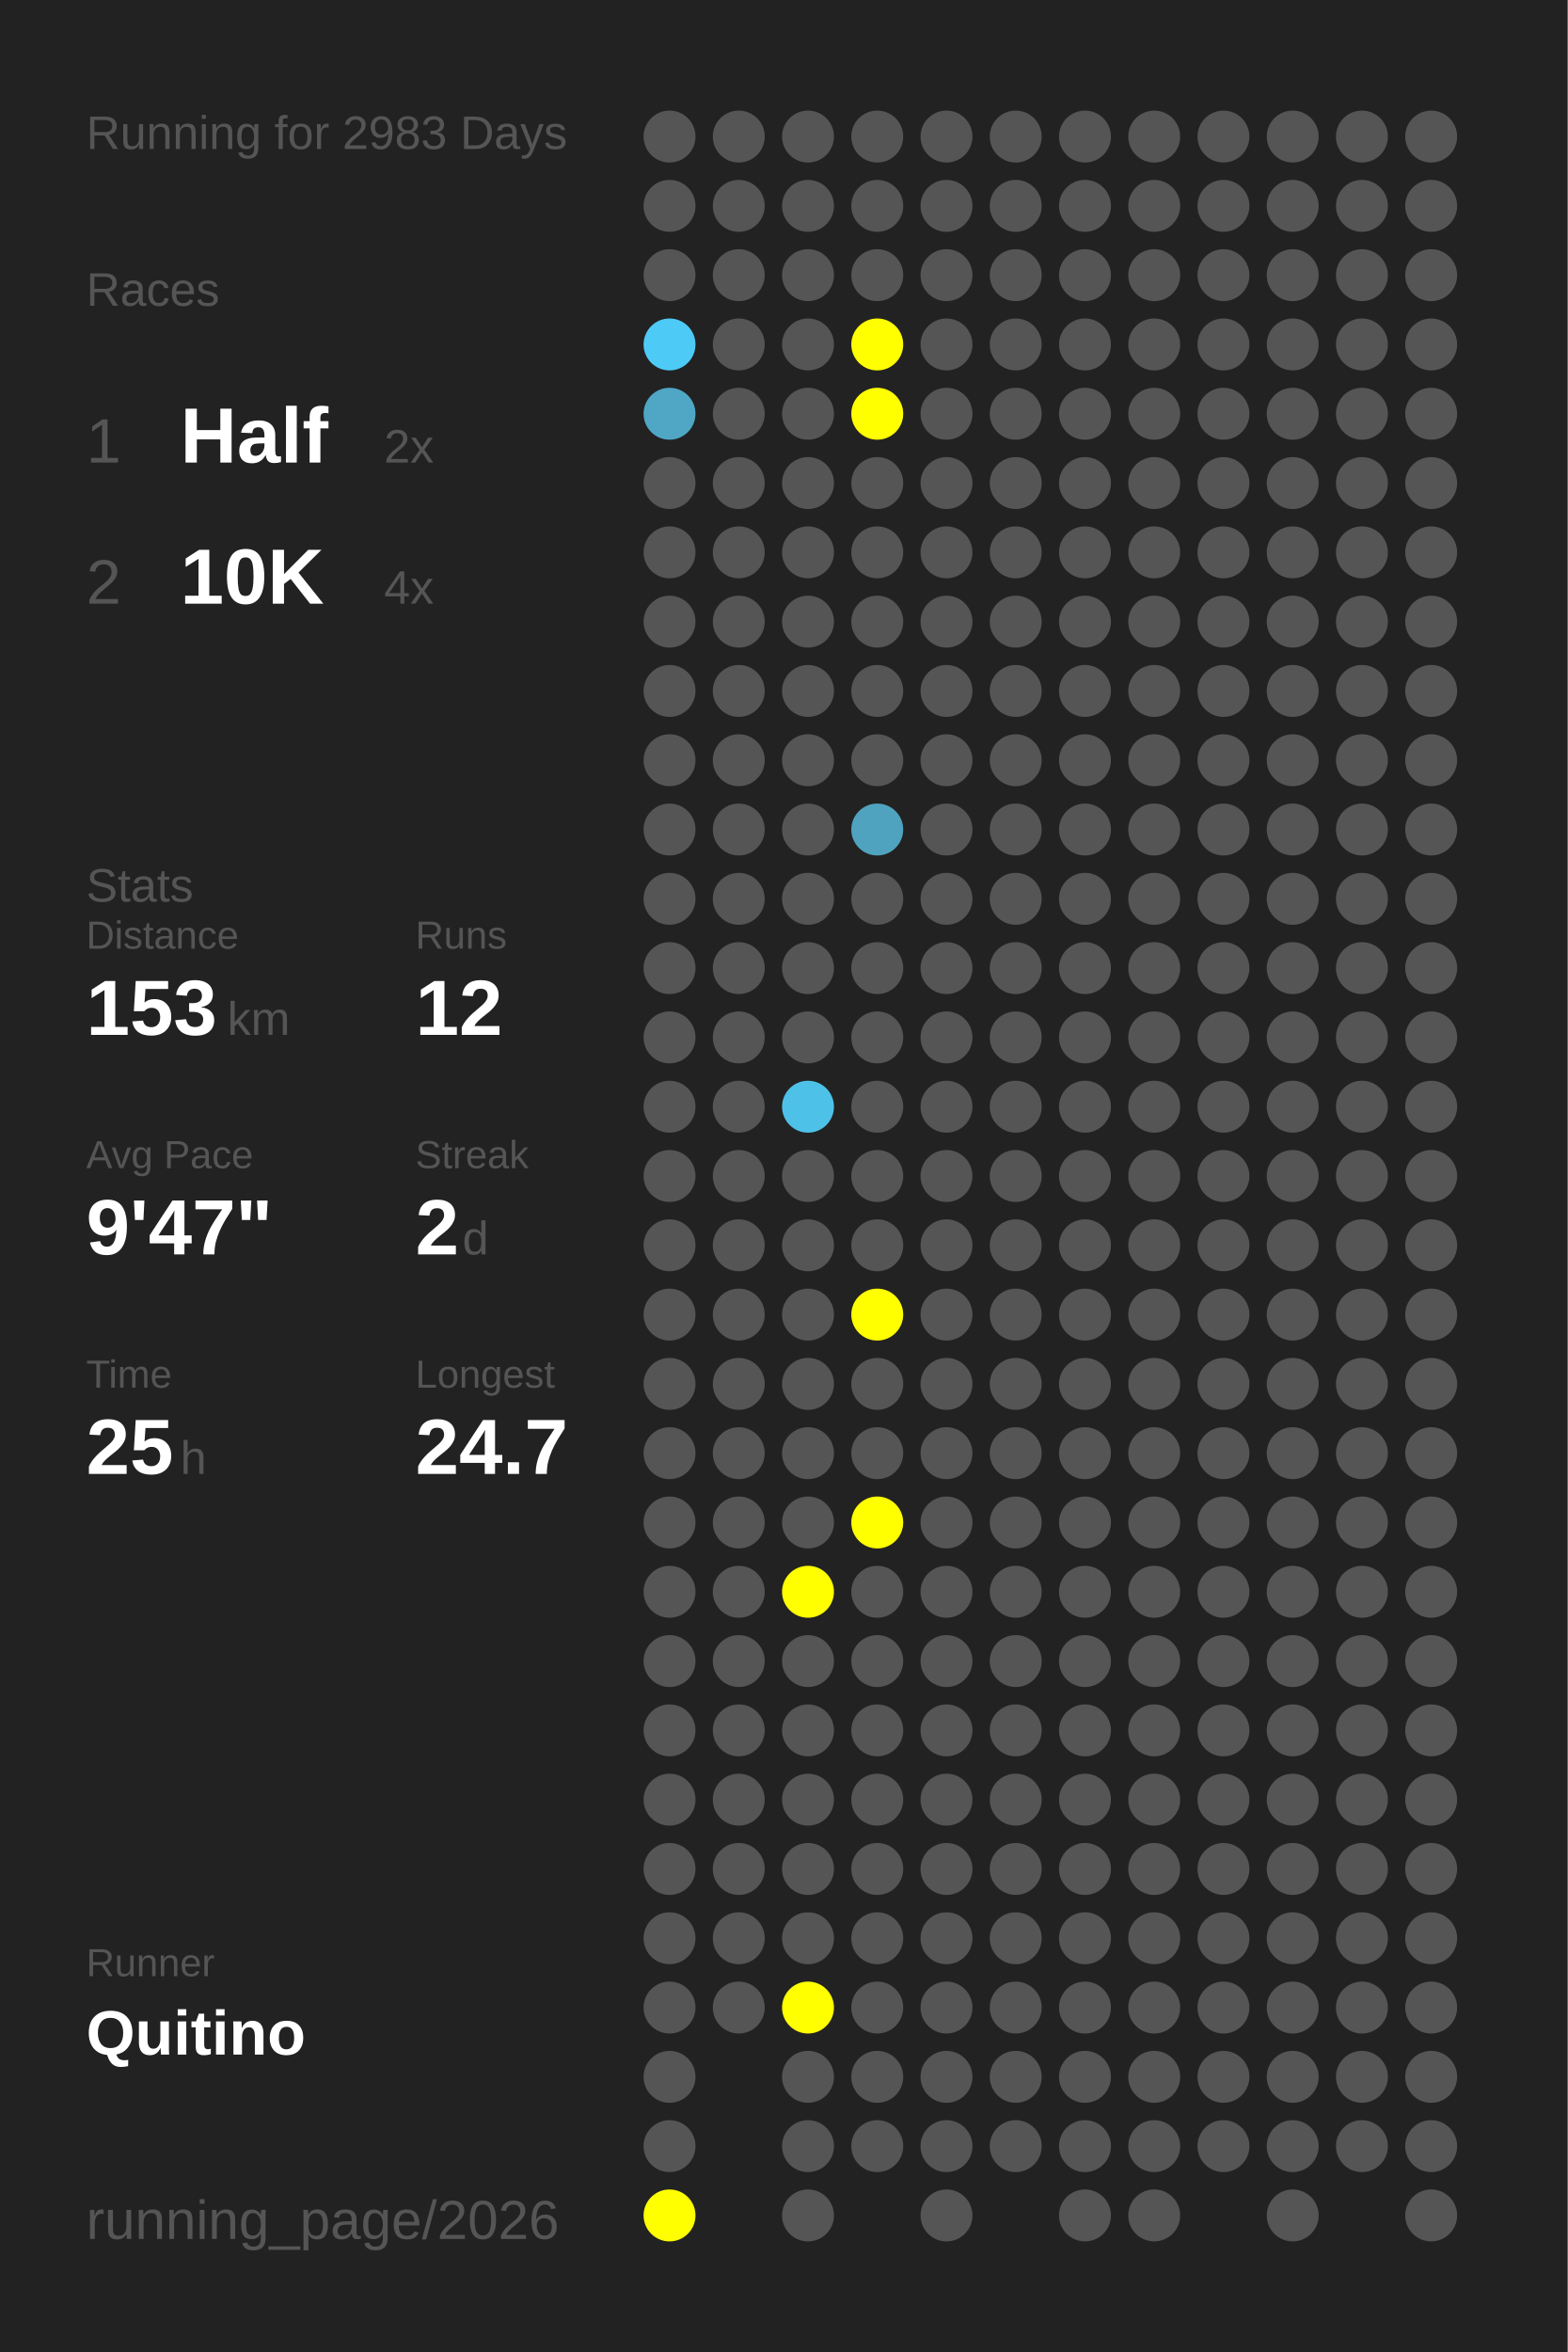
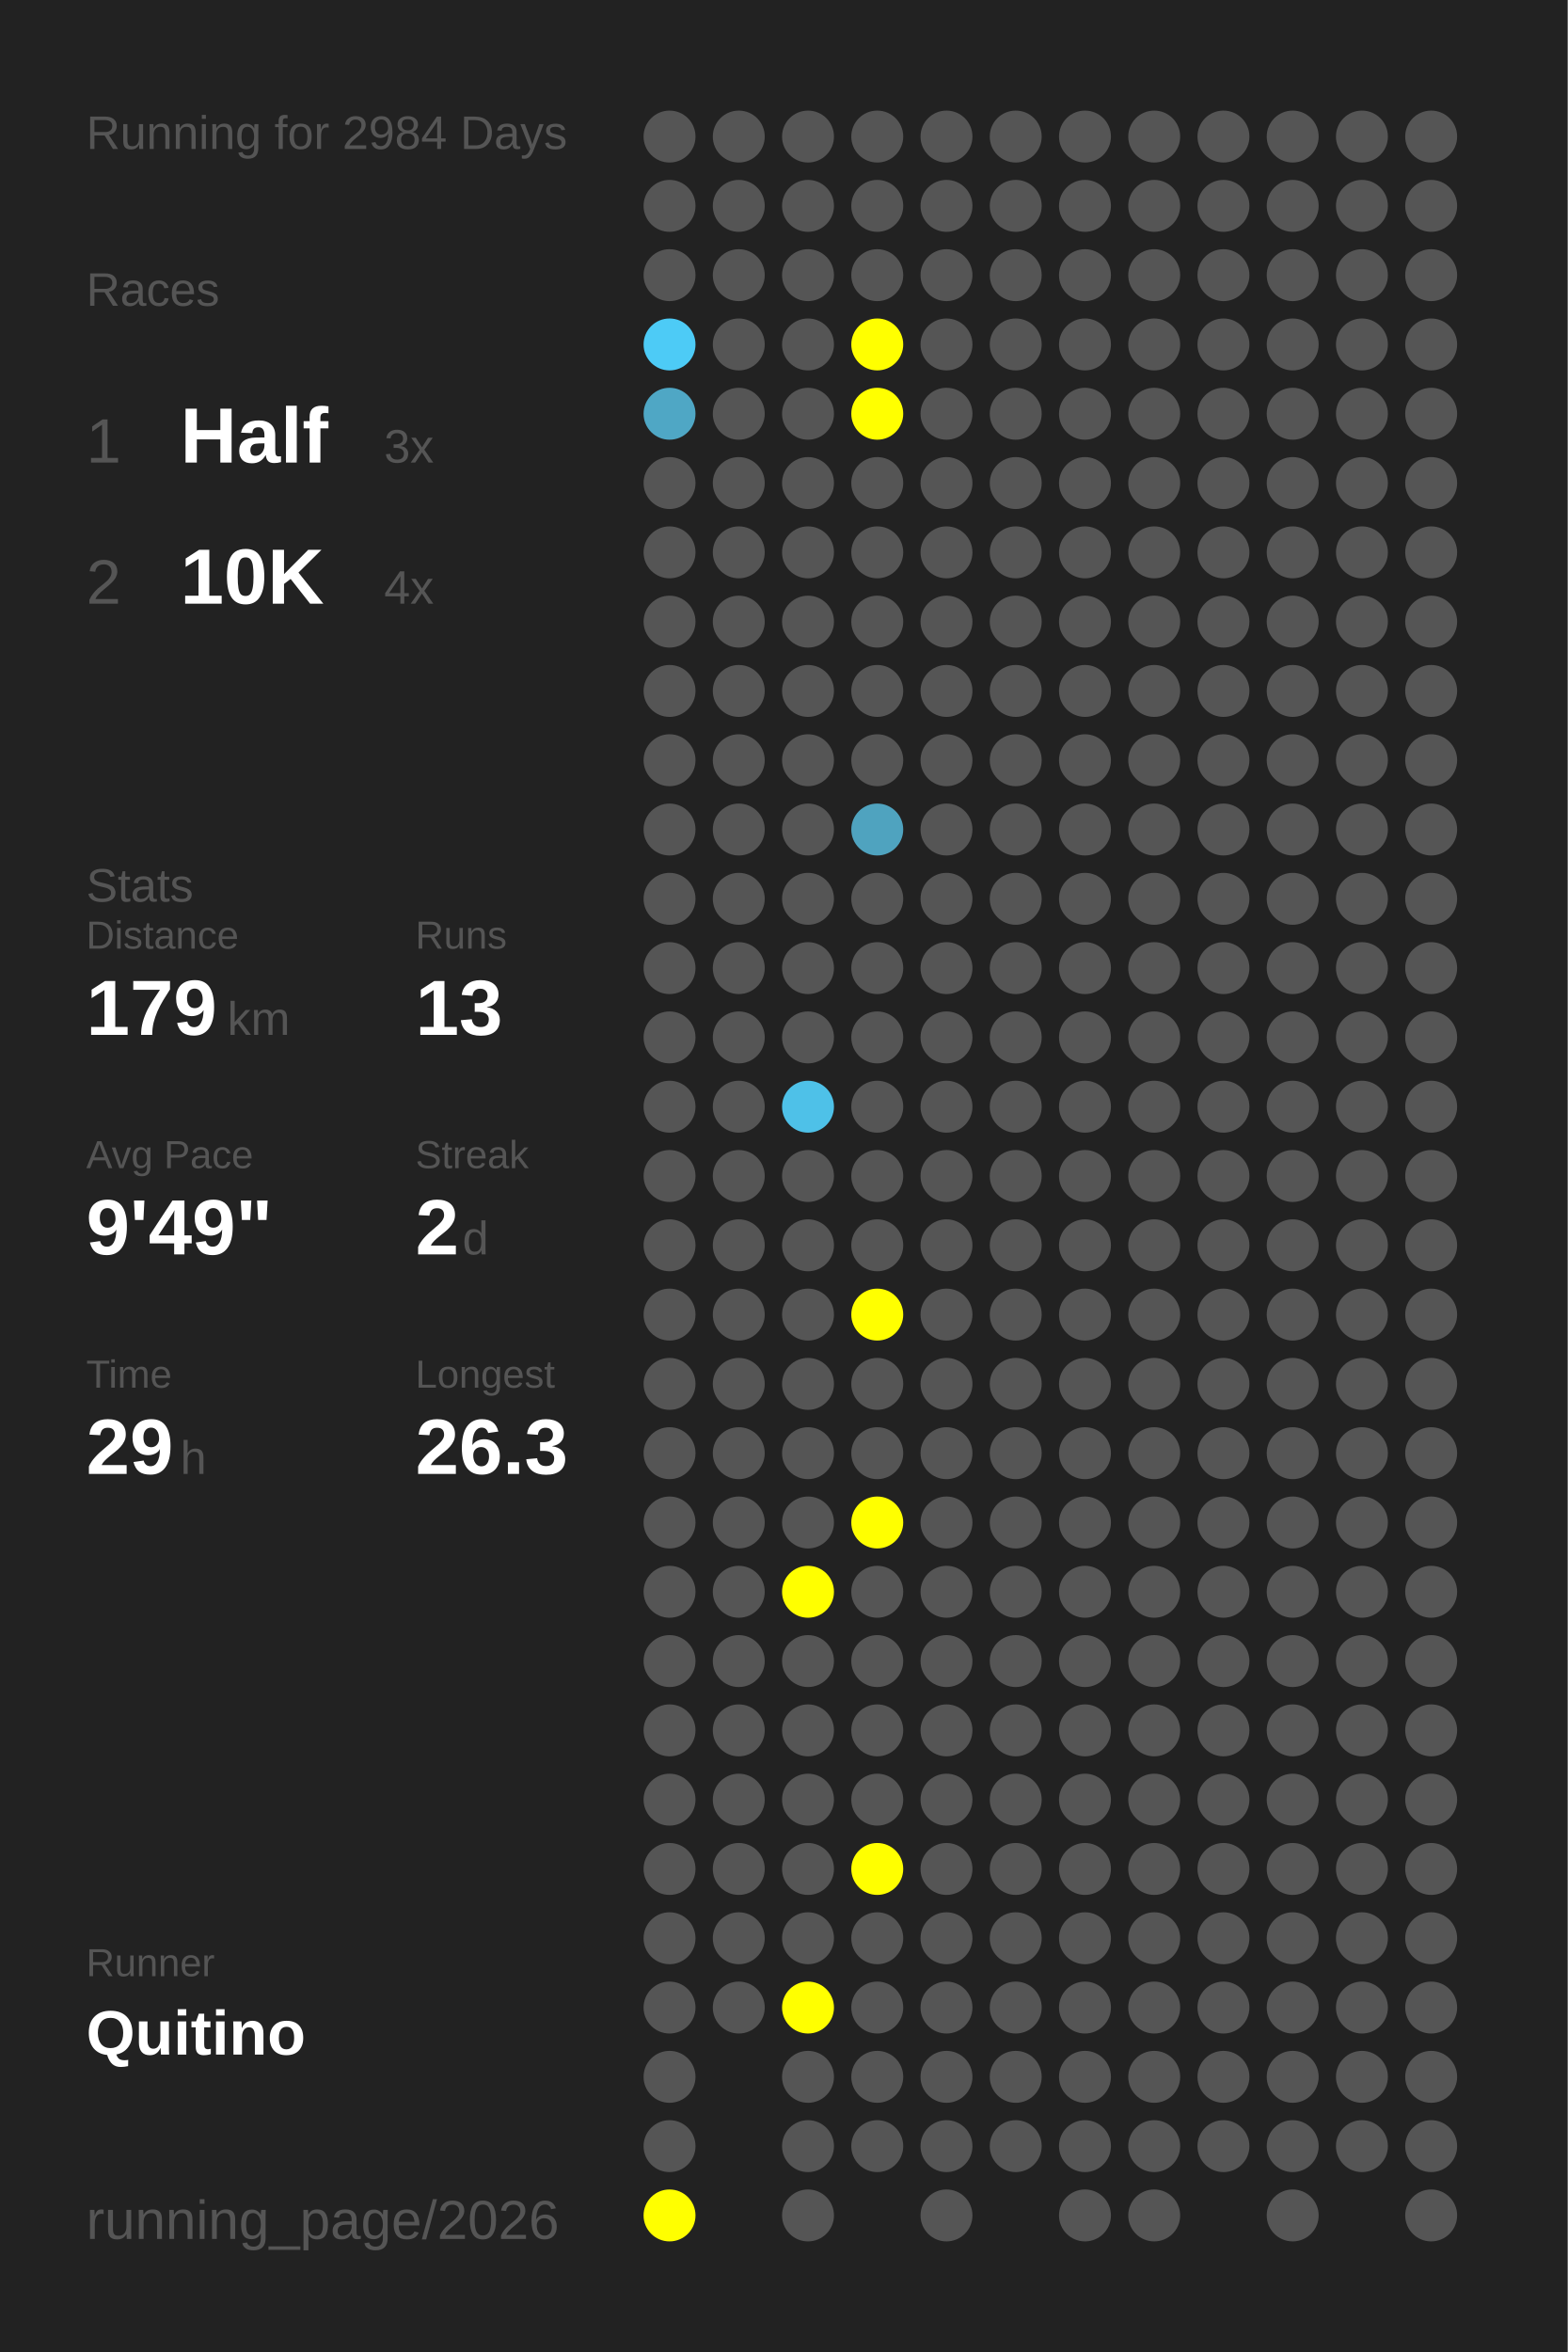
<svg xmlns="http://www.w3.org/2000/svg" baseProfile="full" height="300mm" version="1.1" viewBox="0,0,200,300" width="200mm">
  <defs />
  <rect fill="#222222" height="300" width="200" x="0" y="0" />
-   <text fill="#555555" style="font-size:6px; font-family:Arial;" x="11" y="19">Running for 2983 Days</text>
+   <text fill="#555555" style="font-size:6px; font-family:Arial;" x="11" y="19">Running for 2984 Days</text>
  <text fill="#555555" style="font-size:6px; font-family:Arial;" x="11" y="39">Races</text>
  <text fill="#555555" style="font-size:8px; font-family:Arial;" x="11" y="59">1</text>
  <text fill="#FFFFFF" style="font-size:10px; font-family:Arial; font-weight:bold;" x="23" y="59">Half</text>
-   <text fill="#555555" style="font-size:6px; font-family:Arial;" x="49" y="59">2x</text>
+   <text fill="#555555" style="font-size:6px; font-family:Arial;" x="49" y="59">3x</text>
  <text fill="#555555" style="font-size:8px; font-family:Arial;" x="11" y="77">2</text>
  <text fill="#FFFFFF" style="font-size:10px; font-family:Arial; font-weight:bold;" x="23" y="77">10K</text>
  <text fill="#555555" style="font-size:6px; font-family:Arial;" x="49" y="77">4x</text>
  <text fill="#555555" style="font-size:6px; font-family:Arial;" x="11" y="115">Stats</text>
  <text fill="#555555" style="font-size:5px; font-family:Arial;" x="11" y="121">Distance</text>
-   <text fill="#FFFFFF" style="font-size:10px; font-family:Arial; font-weight:bold;" x="11" y="132">153</text>
+   <text fill="#FFFFFF" style="font-size:10px; font-family:Arial; font-weight:bold;" x="11" y="132">179</text>
  <text fill="#555555" style="font-size:6px; font-family:Arial;" x="29" y="132">km</text>
  <text fill="#555555" style="font-size:5px; font-family:Arial;" x="53" y="121">Runs</text>
-   <text fill="#FFFFFF" style="font-size:10px; font-family:Arial; font-weight:bold;" x="53" y="132">12</text>
+   <text fill="#FFFFFF" style="font-size:10px; font-family:Arial; font-weight:bold;" x="53" y="132">13</text>
  <text fill="#555555" style="font-size:5px; font-family:Arial;" x="11" y="149">Avg Pace</text>
-   <text fill="#FFFFFF" style="font-size:10px; font-family:Arial; font-weight:bold;" x="11" y="160">9'47"</text>
+   <text fill="#FFFFFF" style="font-size:10px; font-family:Arial; font-weight:bold;" x="11" y="160">9'49"</text>
  <text fill="#555555" style="font-size:5px; font-family:Arial;" x="53" y="149">Streak</text>
  <text fill="#FFFFFF" style="font-size:10px; font-family:Arial; font-weight:bold;" x="53" y="160">2</text>
  <text fill="#555555" style="font-size:6px; font-family:Arial;" x="59" y="160">d</text>
  <text fill="#555555" style="font-size:5px; font-family:Arial;" x="11" y="177">Time</text>
-   <text fill="#FFFFFF" style="font-size:10px; font-family:Arial; font-weight:bold;" x="11" y="188">25</text>
+   <text fill="#FFFFFF" style="font-size:10px; font-family:Arial; font-weight:bold;" x="11" y="188">29</text>
  <text fill="#555555" style="font-size:6px; font-family:Arial;" x="23" y="188">h</text>
  <text fill="#555555" style="font-size:5px; font-family:Arial;" x="53" y="177">Longest</text>
-   <text fill="#FFFFFF" style="font-size:10px; font-family:Arial; font-weight:bold;" x="53" y="188">24.7</text>
+   <text fill="#FFFFFF" style="font-size:10px; font-family:Arial; font-weight:bold;" x="53" y="188">26.3</text>
  <text fill="#555555" style="font-size:5px; font-family:Arial;" x="11" y="252.065">Runner</text>
  <text fill="#FFFFFF" style="font-size:8px; font-family:Arial; font-weight:bold;" x="11" y="262.065">Quitino</text>
  <text fill="#555555" style="font-size:7px; font-family:Arial;" x="11" y="285.581">running_page/2026</text>
  <circle cx="85.417" cy="17.419" fill="#555555" r="3.312" />
  <circle cx="85.417" cy="26.258" fill="#555555" r="3.312" />
  <circle cx="85.417" cy="35.097" fill="#555555" r="3.312" />
  <circle cx="85.417" cy="43.935" fill="#4dcbf6" r="3.312" />
  <circle cx="85.417" cy="52.774" fill="#4fa7c5" r="3.312" />
  <circle cx="85.417" cy="61.613" fill="#555555" r="3.312" />
  <circle cx="85.417" cy="70.452" fill="#555555" r="3.312" />
  <circle cx="85.417" cy="79.29" fill="#555555" r="3.312" />
  <circle cx="85.417" cy="88.129" fill="#555555" r="3.312" />
  <circle cx="85.417" cy="96.968" fill="#555555" r="3.312" />
  <circle cx="85.417" cy="105.806" fill="#555555" r="3.312" />
  <circle cx="85.417" cy="114.645" fill="#555555" r="3.312" />
  <circle cx="85.417" cy="123.484" fill="#555555" r="3.312" />
  <circle cx="85.417" cy="132.323" fill="#555555" r="3.312" />
  <circle cx="85.417" cy="141.161" fill="#555555" r="3.312" />
  <circle cx="85.417" cy="150" fill="#555555" r="3.312" />
  <circle cx="85.417" cy="158.839" fill="#555555" r="3.312" />
  <circle cx="85.417" cy="167.677" fill="#555555" r="3.312" />
  <circle cx="85.417" cy="176.516" fill="#555555" r="3.312" />
  <circle cx="85.417" cy="185.355" fill="#555555" r="3.312" />
  <circle cx="85.417" cy="194.194" fill="#555555" r="3.312" />
  <circle cx="85.417" cy="203.032" fill="#555555" r="3.312" />
  <circle cx="85.417" cy="211.871" fill="#555555" r="3.312" />
  <circle cx="85.417" cy="220.71" fill="#555555" r="3.312" />
  <circle cx="85.417" cy="229.548" fill="#555555" r="3.312" />
  <circle cx="85.417" cy="238.387" fill="#555555" r="3.312" />
  <circle cx="85.417" cy="247.226" fill="#555555" r="3.312" />
  <circle cx="85.417" cy="256.065" fill="#555555" r="3.312" />
  <circle cx="85.417" cy="264.903" fill="#555555" r="3.312" />
  <circle cx="85.417" cy="273.742" fill="#555555" r="3.312" />
  <circle cx="85.417" cy="282.581" fill="#FFFF00" r="3.312" />
  <circle cx="94.25" cy="17.419" fill="#555555" r="3.312" />
  <circle cx="94.25" cy="26.258" fill="#555555" r="3.312" />
  <circle cx="94.25" cy="35.097" fill="#555555" r="3.312" />
  <circle cx="94.25" cy="43.935" fill="#555555" r="3.312" />
  <circle cx="94.25" cy="52.774" fill="#555555" r="3.312" />
  <circle cx="94.25" cy="61.613" fill="#555555" r="3.312" />
  <circle cx="94.25" cy="70.452" fill="#555555" r="3.312" />
  <circle cx="94.25" cy="79.29" fill="#555555" r="3.312" />
  <circle cx="94.25" cy="88.129" fill="#555555" r="3.312" />
  <circle cx="94.25" cy="96.968" fill="#555555" r="3.312" />
  <circle cx="94.25" cy="105.806" fill="#555555" r="3.312" />
  <circle cx="94.25" cy="114.645" fill="#555555" r="3.312" />
  <circle cx="94.25" cy="123.484" fill="#555555" r="3.312" />
  <circle cx="94.25" cy="132.323" fill="#555555" r="3.312" />
  <circle cx="94.25" cy="141.161" fill="#555555" r="3.312" />
  <circle cx="94.25" cy="150" fill="#555555" r="3.312" />
  <circle cx="94.25" cy="158.839" fill="#555555" r="3.312" />
  <circle cx="94.25" cy="167.677" fill="#555555" r="3.312" />
  <circle cx="94.25" cy="176.516" fill="#555555" r="3.312" />
  <circle cx="94.25" cy="185.355" fill="#555555" r="3.312" />
  <circle cx="94.25" cy="194.194" fill="#555555" r="3.312" />
  <circle cx="94.25" cy="203.032" fill="#555555" r="3.312" />
  <circle cx="94.25" cy="211.871" fill="#555555" r="3.312" />
  <circle cx="94.25" cy="220.71" fill="#555555" r="3.312" />
  <circle cx="94.25" cy="229.548" fill="#555555" r="3.312" />
  <circle cx="94.25" cy="238.387" fill="#555555" r="3.312" />
  <circle cx="94.25" cy="247.226" fill="#555555" r="3.312" />
  <circle cx="94.25" cy="256.065" fill="#555555" r="3.312" />
  <circle cx="103.083" cy="17.419" fill="#555555" r="3.312" />
  <circle cx="103.083" cy="26.258" fill="#555555" r="3.312" />
  <circle cx="103.083" cy="35.097" fill="#555555" r="3.312" />
  <circle cx="103.083" cy="43.935" fill="#555555" r="3.312" />
  <circle cx="103.083" cy="52.774" fill="#555555" r="3.312" />
  <circle cx="103.083" cy="61.613" fill="#555555" r="3.312" />
  <circle cx="103.083" cy="70.452" fill="#555555" r="3.312" />
  <circle cx="103.083" cy="79.29" fill="#555555" r="3.312" />
  <circle cx="103.083" cy="88.129" fill="#555555" r="3.312" />
  <circle cx="103.083" cy="96.968" fill="#555555" r="3.312" />
  <circle cx="103.083" cy="105.806" fill="#555555" r="3.312" />
  <circle cx="103.083" cy="114.645" fill="#555555" r="3.312" />
  <circle cx="103.083" cy="123.484" fill="#555555" r="3.312" />
  <circle cx="103.083" cy="132.323" fill="#555555" r="3.312" />
  <circle cx="103.083" cy="141.161" fill="#4ec1e8" r="3.312" />
  <circle cx="103.083" cy="150" fill="#555555" r="3.312" />
  <circle cx="103.083" cy="158.839" fill="#555555" r="3.312" />
  <circle cx="103.083" cy="167.677" fill="#555555" r="3.312" />
  <circle cx="103.083" cy="176.516" fill="#555555" r="3.312" />
  <circle cx="103.083" cy="185.355" fill="#555555" r="3.312" />
  <circle cx="103.083" cy="194.194" fill="#555555" r="3.312" />
  <circle cx="103.083" cy="203.032" fill="#FFFF00" r="3.312" />
  <circle cx="103.083" cy="211.871" fill="#555555" r="3.312" />
  <circle cx="103.083" cy="220.71" fill="#555555" r="3.312" />
  <circle cx="103.083" cy="229.548" fill="#555555" r="3.312" />
  <circle cx="103.083" cy="238.387" fill="#555555" r="3.312" />
  <circle cx="103.083" cy="247.226" fill="#555555" r="3.312" />
  <circle cx="103.083" cy="256.065" fill="#FFFF00" r="3.312" />
  <circle cx="103.083" cy="264.903" fill="#555555" r="3.312" />
  <circle cx="103.083" cy="273.742" fill="#555555" r="3.312" />
  <circle cx="103.083" cy="282.581" fill="#555555" r="3.312" />
  <circle cx="111.917" cy="17.419" fill="#555555" r="3.312" />
  <circle cx="111.917" cy="26.258" fill="#555555" r="3.312" />
  <circle cx="111.917" cy="35.097" fill="#555555" r="3.312" />
  <circle cx="111.917" cy="43.935" fill="#FFFF00" r="3.312" />
  <circle cx="111.917" cy="52.774" fill="#FFFF00" r="3.312" />
  <circle cx="111.917" cy="61.613" fill="#555555" r="3.312" />
  <circle cx="111.917" cy="70.452" fill="#555555" r="3.312" />
  <circle cx="111.917" cy="79.29" fill="#555555" r="3.312" />
  <circle cx="111.917" cy="88.129" fill="#555555" r="3.312" />
  <circle cx="111.917" cy="96.968" fill="#555555" r="3.312" />
  <circle cx="111.917" cy="105.806" fill="#4fa3bf" r="3.312" />
  <circle cx="111.917" cy="114.645" fill="#555555" r="3.312" />
  <circle cx="111.917" cy="123.484" fill="#555555" r="3.312" />
  <circle cx="111.917" cy="132.323" fill="#555555" r="3.312" />
  <circle cx="111.917" cy="141.161" fill="#555555" r="3.312" />
  <circle cx="111.917" cy="150" fill="#555555" r="3.312" />
  <circle cx="111.917" cy="158.839" fill="#555555" r="3.312" />
  <circle cx="111.917" cy="167.677" fill="#FFFF00" r="3.312" />
  <circle cx="111.917" cy="176.516" fill="#555555" r="3.312" />
  <circle cx="111.917" cy="185.355" fill="#555555" r="3.312" />
  <circle cx="111.917" cy="194.194" fill="#FFFF00" r="3.312" />
  <circle cx="111.917" cy="203.032" fill="#555555" r="3.312" />
  <circle cx="111.917" cy="211.871" fill="#555555" r="3.312" />
  <circle cx="111.917" cy="220.71" fill="#555555" r="3.312" />
  <circle cx="111.917" cy="229.548" fill="#555555" r="3.312" />
-   <circle cx="111.917" cy="238.387" fill="#555555" r="3.312" />
+   <circle cx="111.917" cy="238.387" fill="#FFFF00" r="3.312" />
  <circle cx="111.917" cy="247.226" fill="#555555" r="3.312" />
  <circle cx="111.917" cy="256.065" fill="#555555" r="3.312" />
  <circle cx="111.917" cy="264.903" fill="#555555" r="3.312" />
  <circle cx="111.917" cy="273.742" fill="#555555" r="3.312" />
  <circle cx="120.75" cy="17.419" fill="#555555" r="3.312" />
  <circle cx="120.75" cy="26.258" fill="#555555" r="3.312" />
  <circle cx="120.75" cy="35.097" fill="#555555" r="3.312" />
  <circle cx="120.75" cy="43.935" fill="#555555" r="3.312" />
  <circle cx="120.75" cy="52.774" fill="#555555" r="3.312" />
  <circle cx="120.75" cy="61.613" fill="#555555" r="3.312" />
  <circle cx="120.75" cy="70.452" fill="#555555" r="3.312" />
  <circle cx="120.75" cy="79.29" fill="#555555" r="3.312" />
  <circle cx="120.75" cy="88.129" fill="#555555" r="3.312" />
  <circle cx="120.75" cy="96.968" fill="#555555" r="3.312" />
  <circle cx="120.75" cy="105.806" fill="#555555" r="3.312" />
  <circle cx="120.75" cy="114.645" fill="#555555" r="3.312" />
  <circle cx="120.75" cy="123.484" fill="#555555" r="3.312" />
  <circle cx="120.75" cy="132.323" fill="#555555" r="3.312" />
  <circle cx="120.75" cy="141.161" fill="#555555" r="3.312" />
  <circle cx="120.75" cy="150" fill="#555555" r="3.312" />
  <circle cx="120.75" cy="158.839" fill="#555555" r="3.312" />
  <circle cx="120.75" cy="167.677" fill="#555555" r="3.312" />
  <circle cx="120.75" cy="176.516" fill="#555555" r="3.312" />
  <circle cx="120.75" cy="185.355" fill="#555555" r="3.312" />
  <circle cx="120.75" cy="194.194" fill="#555555" r="3.312" />
  <circle cx="120.75" cy="203.032" fill="#555555" r="3.312" />
  <circle cx="120.75" cy="211.871" fill="#555555" r="3.312" />
  <circle cx="120.75" cy="220.71" fill="#555555" r="3.312" />
  <circle cx="120.75" cy="229.548" fill="#555555" r="3.312" />
  <circle cx="120.75" cy="238.387" fill="#555555" r="3.312" />
  <circle cx="120.75" cy="247.226" fill="#555555" r="3.312" />
  <circle cx="120.75" cy="256.065" fill="#555555" r="3.312" />
  <circle cx="120.75" cy="264.903" fill="#555555" r="3.312" />
  <circle cx="120.75" cy="273.742" fill="#555555" r="3.312" />
  <circle cx="120.75" cy="282.581" fill="#555555" r="3.312" />
  <circle cx="129.583" cy="17.419" fill="#555555" r="3.312" />
  <circle cx="129.583" cy="26.258" fill="#555555" r="3.312" />
  <circle cx="129.583" cy="35.097" fill="#555555" r="3.312" />
  <circle cx="129.583" cy="43.935" fill="#555555" r="3.312" />
  <circle cx="129.583" cy="52.774" fill="#555555" r="3.312" />
  <circle cx="129.583" cy="61.613" fill="#555555" r="3.312" />
  <circle cx="129.583" cy="70.452" fill="#555555" r="3.312" />
  <circle cx="129.583" cy="79.29" fill="#555555" r="3.312" />
  <circle cx="129.583" cy="88.129" fill="#555555" r="3.312" />
  <circle cx="129.583" cy="96.968" fill="#555555" r="3.312" />
  <circle cx="129.583" cy="105.806" fill="#555555" r="3.312" />
  <circle cx="129.583" cy="114.645" fill="#555555" r="3.312" />
  <circle cx="129.583" cy="123.484" fill="#555555" r="3.312" />
  <circle cx="129.583" cy="132.323" fill="#555555" r="3.312" />
  <circle cx="129.583" cy="141.161" fill="#555555" r="3.312" />
  <circle cx="129.583" cy="150" fill="#555555" r="3.312" />
  <circle cx="129.583" cy="158.839" fill="#555555" r="3.312" />
  <circle cx="129.583" cy="167.677" fill="#555555" r="3.312" />
  <circle cx="129.583" cy="176.516" fill="#555555" r="3.312" />
  <circle cx="129.583" cy="185.355" fill="#555555" r="3.312" />
  <circle cx="129.583" cy="194.194" fill="#555555" r="3.312" />
  <circle cx="129.583" cy="203.032" fill="#555555" r="3.312" />
  <circle cx="129.583" cy="211.871" fill="#555555" r="3.312" />
  <circle cx="129.583" cy="220.71" fill="#555555" r="3.312" />
  <circle cx="129.583" cy="229.548" fill="#555555" r="3.312" />
  <circle cx="129.583" cy="238.387" fill="#555555" r="3.312" />
  <circle cx="129.583" cy="247.226" fill="#555555" r="3.312" />
  <circle cx="129.583" cy="256.065" fill="#555555" r="3.312" />
  <circle cx="129.583" cy="264.903" fill="#555555" r="3.312" />
  <circle cx="129.583" cy="273.742" fill="#555555" r="3.312" />
  <circle cx="138.417" cy="17.419" fill="#555555" r="3.312" />
  <circle cx="138.417" cy="26.258" fill="#555555" r="3.312" />
  <circle cx="138.417" cy="35.097" fill="#555555" r="3.312" />
  <circle cx="138.417" cy="43.935" fill="#555555" r="3.312" />
  <circle cx="138.417" cy="52.774" fill="#555555" r="3.312" />
  <circle cx="138.417" cy="61.613" fill="#555555" r="3.312" />
  <circle cx="138.417" cy="70.452" fill="#555555" r="3.312" />
  <circle cx="138.417" cy="79.29" fill="#555555" r="3.312" />
  <circle cx="138.417" cy="88.129" fill="#555555" r="3.312" />
  <circle cx="138.417" cy="96.968" fill="#555555" r="3.312" />
  <circle cx="138.417" cy="105.806" fill="#555555" r="3.312" />
  <circle cx="138.417" cy="114.645" fill="#555555" r="3.312" />
  <circle cx="138.417" cy="123.484" fill="#555555" r="3.312" />
  <circle cx="138.417" cy="132.323" fill="#555555" r="3.312" />
  <circle cx="138.417" cy="141.161" fill="#555555" r="3.312" />
  <circle cx="138.417" cy="150" fill="#555555" r="3.312" />
  <circle cx="138.417" cy="158.839" fill="#555555" r="3.312" />
  <circle cx="138.417" cy="167.677" fill="#555555" r="3.312" />
  <circle cx="138.417" cy="176.516" fill="#555555" r="3.312" />
  <circle cx="138.417" cy="185.355" fill="#555555" r="3.312" />
  <circle cx="138.417" cy="194.194" fill="#555555" r="3.312" />
  <circle cx="138.417" cy="203.032" fill="#555555" r="3.312" />
  <circle cx="138.417" cy="211.871" fill="#555555" r="3.312" />
  <circle cx="138.417" cy="220.71" fill="#555555" r="3.312" />
  <circle cx="138.417" cy="229.548" fill="#555555" r="3.312" />
  <circle cx="138.417" cy="238.387" fill="#555555" r="3.312" />
  <circle cx="138.417" cy="247.226" fill="#555555" r="3.312" />
  <circle cx="138.417" cy="256.065" fill="#555555" r="3.312" />
  <circle cx="138.417" cy="264.903" fill="#555555" r="3.312" />
  <circle cx="138.417" cy="273.742" fill="#555555" r="3.312" />
  <circle cx="138.417" cy="282.581" fill="#555555" r="3.312" />
  <circle cx="147.25" cy="17.419" fill="#555555" r="3.312" />
  <circle cx="147.25" cy="26.258" fill="#555555" r="3.312" />
  <circle cx="147.25" cy="35.097" fill="#555555" r="3.312" />
  <circle cx="147.25" cy="43.935" fill="#555555" r="3.312" />
  <circle cx="147.25" cy="52.774" fill="#555555" r="3.312" />
  <circle cx="147.25" cy="61.613" fill="#555555" r="3.312" />
  <circle cx="147.25" cy="70.452" fill="#555555" r="3.312" />
  <circle cx="147.25" cy="79.29" fill="#555555" r="3.312" />
  <circle cx="147.25" cy="88.129" fill="#555555" r="3.312" />
  <circle cx="147.25" cy="96.968" fill="#555555" r="3.312" />
  <circle cx="147.25" cy="105.806" fill="#555555" r="3.312" />
  <circle cx="147.25" cy="114.645" fill="#555555" r="3.312" />
  <circle cx="147.25" cy="123.484" fill="#555555" r="3.312" />
  <circle cx="147.25" cy="132.323" fill="#555555" r="3.312" />
  <circle cx="147.25" cy="141.161" fill="#555555" r="3.312" />
  <circle cx="147.25" cy="150" fill="#555555" r="3.312" />
  <circle cx="147.25" cy="158.839" fill="#555555" r="3.312" />
  <circle cx="147.25" cy="167.677" fill="#555555" r="3.312" />
  <circle cx="147.25" cy="176.516" fill="#555555" r="3.312" />
  <circle cx="147.25" cy="185.355" fill="#555555" r="3.312" />
  <circle cx="147.25" cy="194.194" fill="#555555" r="3.312" />
  <circle cx="147.25" cy="203.032" fill="#555555" r="3.312" />
  <circle cx="147.25" cy="211.871" fill="#555555" r="3.312" />
  <circle cx="147.25" cy="220.71" fill="#555555" r="3.312" />
  <circle cx="147.25" cy="229.548" fill="#555555" r="3.312" />
  <circle cx="147.25" cy="238.387" fill="#555555" r="3.312" />
  <circle cx="147.25" cy="247.226" fill="#555555" r="3.312" />
  <circle cx="147.25" cy="256.065" fill="#555555" r="3.312" />
  <circle cx="147.25" cy="264.903" fill="#555555" r="3.312" />
  <circle cx="147.25" cy="273.742" fill="#555555" r="3.312" />
  <circle cx="147.25" cy="282.581" fill="#555555" r="3.312" />
  <circle cx="156.083" cy="17.419" fill="#555555" r="3.312" />
  <circle cx="156.083" cy="26.258" fill="#555555" r="3.312" />
  <circle cx="156.083" cy="35.097" fill="#555555" r="3.312" />
  <circle cx="156.083" cy="43.935" fill="#555555" r="3.312" />
  <circle cx="156.083" cy="52.774" fill="#555555" r="3.312" />
  <circle cx="156.083" cy="61.613" fill="#555555" r="3.312" />
  <circle cx="156.083" cy="70.452" fill="#555555" r="3.312" />
  <circle cx="156.083" cy="79.29" fill="#555555" r="3.312" />
  <circle cx="156.083" cy="88.129" fill="#555555" r="3.312" />
  <circle cx="156.083" cy="96.968" fill="#555555" r="3.312" />
  <circle cx="156.083" cy="105.806" fill="#555555" r="3.312" />
  <circle cx="156.083" cy="114.645" fill="#555555" r="3.312" />
  <circle cx="156.083" cy="123.484" fill="#555555" r="3.312" />
  <circle cx="156.083" cy="132.323" fill="#555555" r="3.312" />
  <circle cx="156.083" cy="141.161" fill="#555555" r="3.312" />
  <circle cx="156.083" cy="150" fill="#555555" r="3.312" />
  <circle cx="156.083" cy="158.839" fill="#555555" r="3.312" />
  <circle cx="156.083" cy="167.677" fill="#555555" r="3.312" />
  <circle cx="156.083" cy="176.516" fill="#555555" r="3.312" />
  <circle cx="156.083" cy="185.355" fill="#555555" r="3.312" />
  <circle cx="156.083" cy="194.194" fill="#555555" r="3.312" />
  <circle cx="156.083" cy="203.032" fill="#555555" r="3.312" />
  <circle cx="156.083" cy="211.871" fill="#555555" r="3.312" />
  <circle cx="156.083" cy="220.71" fill="#555555" r="3.312" />
  <circle cx="156.083" cy="229.548" fill="#555555" r="3.312" />
  <circle cx="156.083" cy="238.387" fill="#555555" r="3.312" />
  <circle cx="156.083" cy="247.226" fill="#555555" r="3.312" />
  <circle cx="156.083" cy="256.065" fill="#555555" r="3.312" />
  <circle cx="156.083" cy="264.903" fill="#555555" r="3.312" />
  <circle cx="156.083" cy="273.742" fill="#555555" r="3.312" />
  <circle cx="164.917" cy="17.419" fill="#555555" r="3.312" />
  <circle cx="164.917" cy="26.258" fill="#555555" r="3.312" />
  <circle cx="164.917" cy="35.097" fill="#555555" r="3.312" />
  <circle cx="164.917" cy="43.935" fill="#555555" r="3.312" />
  <circle cx="164.917" cy="52.774" fill="#555555" r="3.312" />
  <circle cx="164.917" cy="61.613" fill="#555555" r="3.312" />
  <circle cx="164.917" cy="70.452" fill="#555555" r="3.312" />
  <circle cx="164.917" cy="79.29" fill="#555555" r="3.312" />
  <circle cx="164.917" cy="88.129" fill="#555555" r="3.312" />
  <circle cx="164.917" cy="96.968" fill="#555555" r="3.312" />
  <circle cx="164.917" cy="105.806" fill="#555555" r="3.312" />
  <circle cx="164.917" cy="114.645" fill="#555555" r="3.312" />
  <circle cx="164.917" cy="123.484" fill="#555555" r="3.312" />
  <circle cx="164.917" cy="132.323" fill="#555555" r="3.312" />
  <circle cx="164.917" cy="141.161" fill="#555555" r="3.312" />
  <circle cx="164.917" cy="150" fill="#555555" r="3.312" />
  <circle cx="164.917" cy="158.839" fill="#555555" r="3.312" />
  <circle cx="164.917" cy="167.677" fill="#555555" r="3.312" />
  <circle cx="164.917" cy="176.516" fill="#555555" r="3.312" />
  <circle cx="164.917" cy="185.355" fill="#555555" r="3.312" />
  <circle cx="164.917" cy="194.194" fill="#555555" r="3.312" />
  <circle cx="164.917" cy="203.032" fill="#555555" r="3.312" />
  <circle cx="164.917" cy="211.871" fill="#555555" r="3.312" />
  <circle cx="164.917" cy="220.71" fill="#555555" r="3.312" />
  <circle cx="164.917" cy="229.548" fill="#555555" r="3.312" />
  <circle cx="164.917" cy="238.387" fill="#555555" r="3.312" />
  <circle cx="164.917" cy="247.226" fill="#555555" r="3.312" />
  <circle cx="164.917" cy="256.065" fill="#555555" r="3.312" />
  <circle cx="164.917" cy="264.903" fill="#555555" r="3.312" />
  <circle cx="164.917" cy="273.742" fill="#555555" r="3.312" />
  <circle cx="164.917" cy="282.581" fill="#555555" r="3.312" />
  <circle cx="173.75" cy="17.419" fill="#555555" r="3.312" />
  <circle cx="173.75" cy="26.258" fill="#555555" r="3.312" />
  <circle cx="173.75" cy="35.097" fill="#555555" r="3.312" />
  <circle cx="173.75" cy="43.935" fill="#555555" r="3.312" />
  <circle cx="173.75" cy="52.774" fill="#555555" r="3.312" />
  <circle cx="173.75" cy="61.613" fill="#555555" r="3.312" />
  <circle cx="173.75" cy="70.452" fill="#555555" r="3.312" />
  <circle cx="173.75" cy="79.29" fill="#555555" r="3.312" />
  <circle cx="173.75" cy="88.129" fill="#555555" r="3.312" />
  <circle cx="173.75" cy="96.968" fill="#555555" r="3.312" />
  <circle cx="173.75" cy="105.806" fill="#555555" r="3.312" />
  <circle cx="173.75" cy="114.645" fill="#555555" r="3.312" />
  <circle cx="173.75" cy="123.484" fill="#555555" r="3.312" />
  <circle cx="173.75" cy="132.323" fill="#555555" r="3.312" />
  <circle cx="173.75" cy="141.161" fill="#555555" r="3.312" />
  <circle cx="173.75" cy="150" fill="#555555" r="3.312" />
  <circle cx="173.75" cy="158.839" fill="#555555" r="3.312" />
  <circle cx="173.75" cy="167.677" fill="#555555" r="3.312" />
  <circle cx="173.75" cy="176.516" fill="#555555" r="3.312" />
  <circle cx="173.75" cy="185.355" fill="#555555" r="3.312" />
  <circle cx="173.75" cy="194.194" fill="#555555" r="3.312" />
  <circle cx="173.75" cy="203.032" fill="#555555" r="3.312" />
  <circle cx="173.75" cy="211.871" fill="#555555" r="3.312" />
  <circle cx="173.75" cy="220.71" fill="#555555" r="3.312" />
  <circle cx="173.75" cy="229.548" fill="#555555" r="3.312" />
  <circle cx="173.75" cy="238.387" fill="#555555" r="3.312" />
  <circle cx="173.75" cy="247.226" fill="#555555" r="3.312" />
  <circle cx="173.75" cy="256.065" fill="#555555" r="3.312" />
  <circle cx="173.75" cy="264.903" fill="#555555" r="3.312" />
  <circle cx="173.75" cy="273.742" fill="#555555" r="3.312" />
  <circle cx="182.583" cy="17.419" fill="#555555" r="3.312" />
  <circle cx="182.583" cy="26.258" fill="#555555" r="3.312" />
  <circle cx="182.583" cy="35.097" fill="#555555" r="3.312" />
  <circle cx="182.583" cy="43.935" fill="#555555" r="3.312" />
  <circle cx="182.583" cy="52.774" fill="#555555" r="3.312" />
  <circle cx="182.583" cy="61.613" fill="#555555" r="3.312" />
  <circle cx="182.583" cy="70.452" fill="#555555" r="3.312" />
  <circle cx="182.583" cy="79.29" fill="#555555" r="3.312" />
  <circle cx="182.583" cy="88.129" fill="#555555" r="3.312" />
  <circle cx="182.583" cy="96.968" fill="#555555" r="3.312" />
  <circle cx="182.583" cy="105.806" fill="#555555" r="3.312" />
  <circle cx="182.583" cy="114.645" fill="#555555" r="3.312" />
  <circle cx="182.583" cy="123.484" fill="#555555" r="3.312" />
  <circle cx="182.583" cy="132.323" fill="#555555" r="3.312" />
  <circle cx="182.583" cy="141.161" fill="#555555" r="3.312" />
  <circle cx="182.583" cy="150" fill="#555555" r="3.312" />
  <circle cx="182.583" cy="158.839" fill="#555555" r="3.312" />
  <circle cx="182.583" cy="167.677" fill="#555555" r="3.312" />
  <circle cx="182.583" cy="176.516" fill="#555555" r="3.312" />
  <circle cx="182.583" cy="185.355" fill="#555555" r="3.312" />
  <circle cx="182.583" cy="194.194" fill="#555555" r="3.312" />
  <circle cx="182.583" cy="203.032" fill="#555555" r="3.312" />
  <circle cx="182.583" cy="211.871" fill="#555555" r="3.312" />
  <circle cx="182.583" cy="220.71" fill="#555555" r="3.312" />
  <circle cx="182.583" cy="229.548" fill="#555555" r="3.312" />
  <circle cx="182.583" cy="238.387" fill="#555555" r="3.312" />
  <circle cx="182.583" cy="247.226" fill="#555555" r="3.312" />
  <circle cx="182.583" cy="256.065" fill="#555555" r="3.312" />
  <circle cx="182.583" cy="264.903" fill="#555555" r="3.312" />
  <circle cx="182.583" cy="273.742" fill="#555555" r="3.312" />
  <circle cx="182.583" cy="282.581" fill="#555555" r="3.312" />
</svg>
